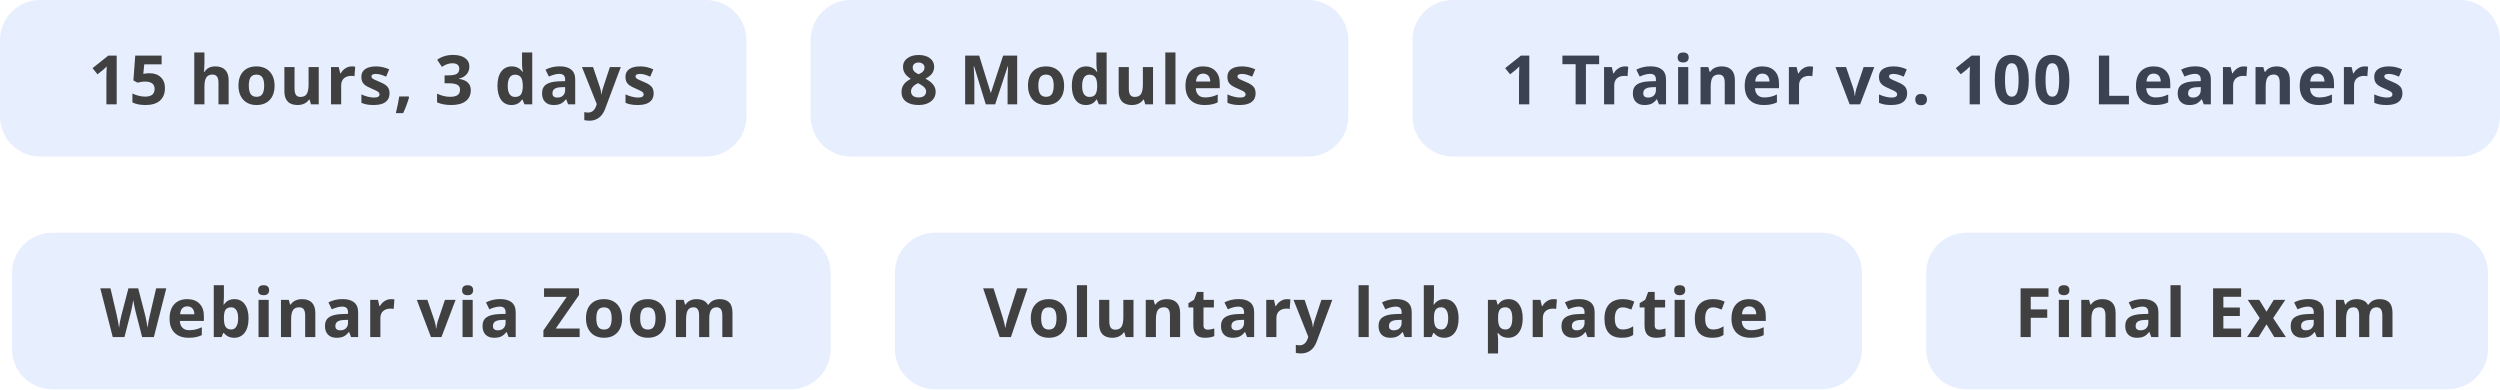
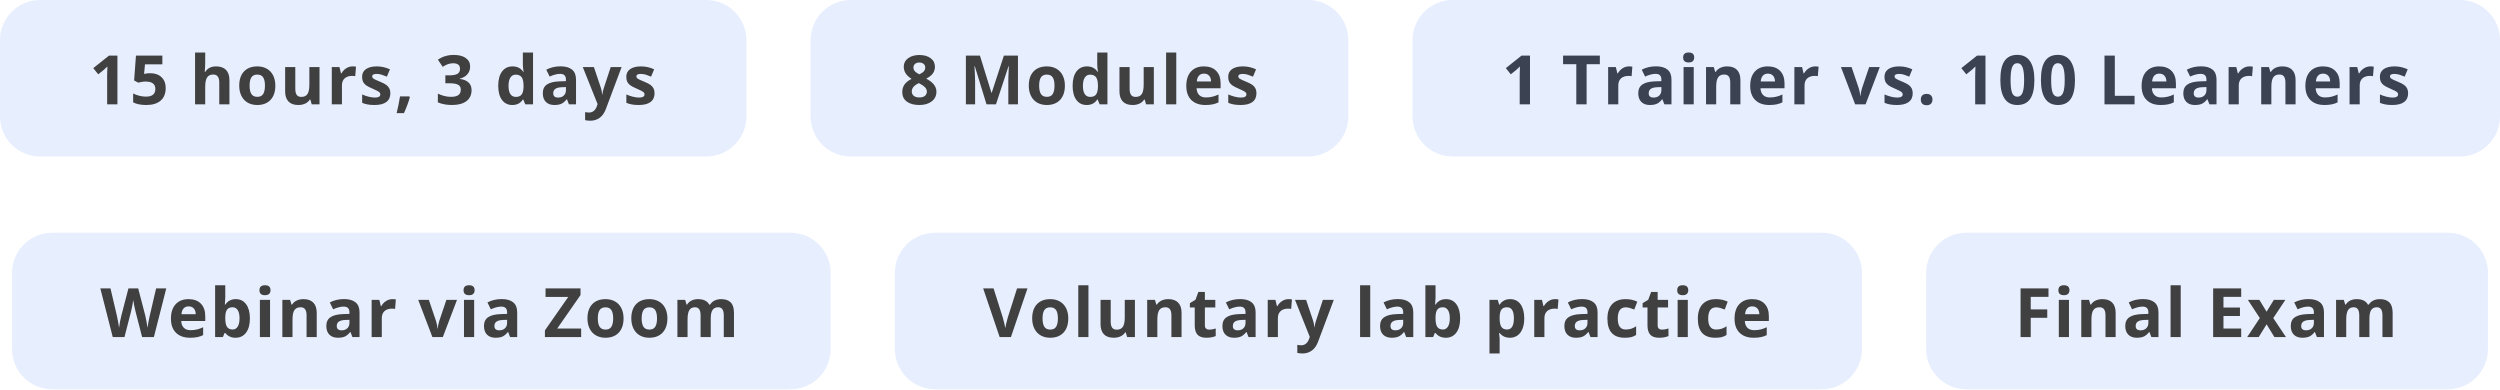
- <svg xmlns="http://www.w3.org/2000/svg" width="623px" height="97px" viewBox="0 0 623 97" version="1.1">
-   <g id="页面-2----Design-Simple" stroke="none" stroke-width="1" fill="none" fill-rule="evenodd">
-     <g id="2" transform="translate(-410, -3663)">
-       <g id="编组-18" transform="translate(410, 3663)">
-         <g id="编组-16">
-           <g id="编组-9">
-             <rect id="矩形" fill-opacity="0.1" fill="#1051F4" x="0" y="0" width="186" height="39" rx="10" />
-             <text id="15-hours,-3-days" font-family="OpenSans-Bold, Open Sans" font-size="17" font-weight="bold" letter-spacing="0.4" fill="#404040">
-               <tspan x="22.061" y="26">15 hours, 3 days</tspan>
-             </text>
-           </g>
-           <g id="编组-10" transform="translate(202, 0)">
-             <rect id="矩形" fill-opacity="0.1" fill="#1051F4" x="0" y="0" width="134" height="39" rx="10" />
-             <text id="8-Modules" font-family="OpenSans-Bold, Open Sans" font-size="17" font-weight="bold" letter-spacing="0.4" fill="#404040">
-               <tspan x="22.057" y="26">8 Modules</tspan>
-             </text>
-           </g>
-           <g id="编组-11" transform="translate(352, 0)">
-             <text id="1-Trainer-vs.-100-Le" font-family="OpenSans-Bold, Open Sans" font-size="17" font-weight="bold" letter-spacing="0.4" fill="#404040">
-               <tspan x="22.087" y="26">1 Trainer vs. 100 Learners</tspan>
-             </text>
-             <rect id="矩形" fill-opacity="0.1" fill="#1051F4" x="0" y="0" width="271" height="39" rx="10" />
-           </g>
-         </g>
-         <g id="编组-17" transform="translate(3, 58)">
-           <g id="编组-12">
-             <rect id="矩形" fill-opacity="0.1" fill="#1051F4" x="0" y="0" width="204" height="39" rx="10" />
-             <text id="Webinar-via-Zoom" font-family="OpenSans-Bold, Open Sans" font-size="17" font-weight="bold" letter-spacing="0.4" fill="#404040">
-               <tspan x="22" y="26">Webinar via Zoom</tspan>
-             </text>
-           </g>
-           <g id="编组-14" transform="translate(220, 0)">
-             <rect id="矩形" fill-opacity="0.1" fill="#1051F4" x="0" y="0" width="241" height="39" rx="10" />
-             <text id="Voluntary-lab-practi" font-family="OpenSans-Bold, Open Sans" font-size="17" font-weight="bold" letter-spacing="0.4" fill="#404040">
-               <tspan x="22" y="26">Voluntary lab practice</tspan>
-             </text>
-           </g>
-           <g id="编组-13" transform="translate(477, 0)">
-             <rect id="矩形" fill-opacity="0.1" fill="#1051F4" x="0" y="0" width="140" height="39" rx="10" />
-             <text id="Final-Exam" font-family="OpenSans-Bold, Open Sans" font-size="17" font-weight="bold" letter-spacing="0.4" fill="#404040">
-               <tspan x="22" y="26">Final Exam</tspan>
-             </text>
-           </g>
-         </g>
+ <svg xmlns="http://www.w3.org/2000/svg" width="623" height="97" viewBox="0 0 623 97" fill="none">
+   <g id="ç¼ç» 18">
+     <g id="ç¼ç» 16">
+       <g id="ç¼ç» 9">
+         <rect id="ç©å½¢" width="186" height="39" rx="10" fill="#1051F4" fill-opacity="0.1" />
+         <path id="15 hours, 3 days" d="M29.263 26H26.698V18.977L26.723 17.824L26.765 16.562C26.338 16.988 26.043 17.268 25.877 17.4L24.482 18.521L23.245 16.977L27.155 13.864H29.263V26ZM37.449 18.247C38.623 18.247 39.555 18.576 40.247 19.235C40.944 19.893 41.293 20.795 41.293 21.941C41.293 23.297 40.875 24.34 40.039 25.07C39.203 25.801 38.008 26.166 36.453 26.166C35.103 26.166 34.013 25.947 33.183 25.51V23.294C33.62 23.526 34.129 23.717 34.71 23.867C35.291 24.011 35.842 24.082 36.362 24.082C37.928 24.082 38.711 23.441 38.711 22.157C38.711 20.934 37.9 20.322 36.279 20.322C35.986 20.322 35.662 20.353 35.308 20.414C34.953 20.469 34.666 20.53 34.444 20.596L33.423 20.048L33.88 13.864H40.462V16.039H36.13L35.905 18.421L36.196 18.363C36.533 18.286 36.951 18.247 37.449 18.247ZM57.175 26H54.643V20.58C54.643 19.24 54.145 18.571 53.149 18.571C52.441 18.571 51.929 18.811 51.614 19.293C51.298 19.774 51.14 20.555 51.14 21.634V26H48.609V13.084H51.14V15.715C51.14 15.92 51.121 16.401 51.082 17.16L51.024 17.907H51.157C51.721 16.999 52.618 16.545 53.846 16.545C54.937 16.545 55.764 16.839 56.328 17.425C56.893 18.012 57.175 18.853 57.175 19.949V26ZM62.199 21.343C62.199 22.262 62.348 22.956 62.647 23.427C62.951 23.897 63.444 24.132 64.124 24.132C64.799 24.132 65.284 23.9 65.577 23.435C65.876 22.965 66.025 22.267 66.025 21.343C66.025 20.425 65.876 19.736 65.577 19.276C65.278 18.817 64.788 18.587 64.108 18.587C63.433 18.587 62.946 18.817 62.647 19.276C62.348 19.73 62.199 20.419 62.199 21.343ZM68.615 21.343C68.615 22.854 68.217 24.035 67.42 24.888C66.623 25.74 65.513 26.166 64.091 26.166C63.2 26.166 62.414 25.972 61.734 25.585C61.053 25.192 60.53 24.63 60.165 23.9C59.8 23.169 59.617 22.317 59.617 21.343C59.617 19.827 60.013 18.648 60.804 17.807C61.595 16.966 62.708 16.545 64.141 16.545C65.032 16.545 65.818 16.739 66.498 17.127C67.179 17.514 67.702 18.07 68.067 18.795C68.433 19.52 68.615 20.369 68.615 21.343ZM77.681 26L77.341 24.813H77.208C76.937 25.245 76.552 25.579 76.054 25.817C75.556 26.05 74.989 26.166 74.353 26.166C73.262 26.166 72.441 25.875 71.887 25.294C71.334 24.708 71.057 23.867 71.057 22.771V16.72H73.589V22.14C73.589 22.81 73.708 23.313 73.946 23.651C74.184 23.983 74.563 24.149 75.083 24.149C75.791 24.149 76.303 23.914 76.619 23.443C76.934 22.967 77.092 22.182 77.092 21.086V16.72H79.624V26H77.681ZM87.859 16.545C88.203 16.545 88.488 16.57 88.715 16.62L88.523 18.994C88.319 18.939 88.07 18.911 87.776 18.911C86.969 18.911 86.338 19.119 85.884 19.534C85.436 19.949 85.212 20.53 85.212 21.277V26H82.68V16.72H84.597L84.971 18.28H85.095C85.383 17.76 85.77 17.342 86.257 17.027C86.75 16.706 87.284 16.545 87.859 16.545ZM97.274 23.244C97.274 24.196 96.942 24.921 96.278 25.419C95.62 25.917 94.632 26.166 93.315 26.166C92.639 26.166 92.064 26.119 91.588 26.025C91.112 25.936 90.667 25.803 90.252 25.627V23.535C90.722 23.756 91.251 23.941 91.837 24.091C92.429 24.24 92.949 24.315 93.398 24.315C94.316 24.315 94.776 24.049 94.776 23.518C94.776 23.319 94.715 23.158 94.593 23.037C94.471 22.909 94.261 22.768 93.962 22.613C93.663 22.453 93.265 22.267 92.767 22.057C92.053 21.758 91.527 21.482 91.19 21.227C90.858 20.973 90.614 20.682 90.459 20.355C90.31 20.023 90.235 19.617 90.235 19.135C90.235 18.311 90.553 17.674 91.19 17.226C91.832 16.772 92.739 16.545 93.912 16.545C95.03 16.545 96.118 16.789 97.174 17.276L96.411 19.102C95.946 18.903 95.512 18.74 95.108 18.612C94.704 18.485 94.291 18.421 93.871 18.421C93.124 18.421 92.75 18.623 92.75 19.027C92.75 19.254 92.869 19.451 93.107 19.617C93.351 19.783 93.879 20.029 94.693 20.355C95.418 20.649 95.949 20.923 96.286 21.177C96.624 21.432 96.873 21.725 97.033 22.057C97.194 22.389 97.274 22.785 97.274 23.244ZM102.132 24.215C101.844 25.333 101.357 26.659 100.671 28.191H98.844C99.204 26.719 99.484 25.33 99.683 24.024H102.007L102.132 24.215ZM117.159 16.579C117.159 17.337 116.93 17.981 116.47 18.513C116.011 19.044 115.366 19.409 114.536 19.608V19.658C115.516 19.78 116.257 20.079 116.761 20.555C117.264 21.025 117.516 21.662 117.516 22.464C117.516 23.631 117.093 24.542 116.246 25.195C115.399 25.842 114.19 26.166 112.619 26.166C111.302 26.166 110.134 25.947 109.116 25.51V23.327C109.586 23.565 110.104 23.759 110.668 23.908C111.232 24.058 111.791 24.132 112.345 24.132C113.191 24.132 113.817 23.988 114.221 23.701C114.625 23.413 114.827 22.951 114.827 22.314C114.827 21.744 114.594 21.34 114.129 21.102C113.665 20.865 112.923 20.746 111.905 20.746H110.983V18.778H111.921C112.862 18.778 113.548 18.657 113.98 18.413C114.417 18.164 114.636 17.741 114.636 17.143C114.636 16.224 114.06 15.765 112.909 15.765C112.511 15.765 112.104 15.832 111.689 15.964C111.279 16.097 110.823 16.327 110.319 16.653L109.132 14.885C110.239 14.088 111.559 13.69 113.092 13.69C114.348 13.69 115.339 13.944 116.063 14.454C116.794 14.963 117.159 15.671 117.159 16.579ZM127.663 26.166C126.573 26.166 125.715 25.743 125.09 24.896C124.47 24.049 124.16 22.876 124.16 21.377C124.16 19.855 124.475 18.67 125.106 17.824C125.743 16.971 126.617 16.545 127.729 16.545C128.897 16.545 129.788 16.999 130.402 17.907H130.485C130.358 17.215 130.294 16.598 130.294 16.056V13.084H132.834V26H130.892L130.402 24.796H130.294C129.719 25.709 128.842 26.166 127.663 26.166ZM128.551 24.149C129.198 24.149 129.672 23.961 129.97 23.584C130.275 23.208 130.441 22.569 130.468 21.667V21.393C130.468 20.397 130.314 19.683 130.004 19.252C129.699 18.82 129.201 18.604 128.509 18.604C127.945 18.604 127.505 18.845 127.19 19.326C126.88 19.802 126.725 20.497 126.725 21.41C126.725 22.323 126.883 23.009 127.198 23.468C127.513 23.922 127.964 24.149 128.551 24.149ZM141.776 26L141.286 24.738H141.22C140.793 25.275 140.353 25.649 139.9 25.859C139.451 26.064 138.865 26.166 138.14 26.166C137.249 26.166 136.546 25.912 136.032 25.402C135.522 24.893 135.268 24.168 135.268 23.227C135.268 22.242 135.611 21.518 136.297 21.053C136.989 20.582 138.029 20.322 139.418 20.273L141.029 20.223V19.816C141.029 18.875 140.547 18.405 139.584 18.405C138.843 18.405 137.971 18.629 136.97 19.077L136.131 17.367C137.199 16.808 138.383 16.529 139.684 16.529C140.929 16.529 141.884 16.8 142.548 17.342C143.212 17.885 143.544 18.709 143.544 19.816V26H141.776ZM141.029 21.7L140.049 21.733C139.313 21.756 138.765 21.888 138.406 22.132C138.046 22.375 137.866 22.746 137.866 23.244C137.866 23.958 138.276 24.315 139.095 24.315C139.681 24.315 140.149 24.146 140.497 23.809C140.852 23.471 141.029 23.023 141.029 22.464V21.7ZM145.23 16.72H148.003L149.754 21.941C149.904 22.395 150.006 22.931 150.061 23.551H150.111C150.172 22.981 150.291 22.445 150.468 21.941L152.186 16.72H154.901L150.975 27.187C150.615 28.155 150.1 28.88 149.431 29.362C148.767 29.843 147.989 30.084 147.098 30.084C146.661 30.084 146.232 30.037 145.811 29.943V27.934C146.116 28.006 146.448 28.042 146.808 28.042C147.256 28.042 147.646 27.904 147.978 27.627C148.315 27.356 148.578 26.944 148.767 26.39L148.916 25.934L145.23 16.72ZM163.112 23.244C163.112 24.196 162.78 24.921 162.116 25.419C161.457 25.917 160.469 26.166 159.152 26.166C158.477 26.166 157.902 26.119 157.426 26.025C156.95 25.936 156.504 25.803 156.089 25.627V23.535C156.56 23.756 157.088 23.941 157.675 24.091C158.267 24.24 158.787 24.315 159.235 24.315C160.154 24.315 160.613 24.049 160.613 23.518C160.613 23.319 160.552 23.158 160.431 23.037C160.309 22.909 160.099 22.768 159.8 22.613C159.501 22.453 159.103 22.267 158.604 22.057C157.891 21.758 157.365 21.482 157.027 21.227C156.695 20.973 156.452 20.682 156.297 20.355C156.147 20.023 156.073 19.617 156.073 19.135C156.073 18.311 156.391 17.674 157.027 17.226C157.669 16.772 158.577 16.545 159.75 16.545C160.868 16.545 161.955 16.789 163.012 17.276L162.249 19.102C161.784 18.903 161.349 18.74 160.945 18.612C160.541 18.485 160.129 18.421 159.708 18.421C158.961 18.421 158.588 18.623 158.588 19.027C158.588 19.254 158.707 19.451 158.945 19.617C159.188 19.783 159.717 20.029 160.53 20.355C161.255 20.649 161.786 20.923 162.124 21.177C162.462 21.432 162.711 21.725 162.871 22.057C163.032 22.389 163.112 22.785 163.112 23.244Z" fill="#404040" />
+       </g>
+       <g id="ç¼ç» 10">
+         <rect id="ç©å½¢_2" x="202" width="134" height="39" rx="10" fill="#1051F4" fill-opacity="0.1" />
+         <path id="8 Modules" d="M229.108 13.707C230.271 13.707 231.206 13.972 231.914 14.503C232.628 15.029 232.985 15.74 232.985 16.637C232.985 17.256 232.813 17.81 232.47 18.297C232.127 18.778 231.574 19.21 230.81 19.592C231.718 20.079 232.368 20.588 232.761 21.119C233.159 21.645 233.358 22.223 233.358 22.854C233.358 23.85 232.968 24.652 232.188 25.261C231.408 25.864 230.381 26.166 229.108 26.166C227.78 26.166 226.737 25.884 225.979 25.319C225.221 24.755 224.842 23.955 224.842 22.92C224.842 22.229 225.025 21.614 225.39 21.078C225.761 20.541 226.353 20.068 227.166 19.658C226.474 19.221 225.976 18.753 225.672 18.255C225.368 17.757 225.215 17.212 225.215 16.62C225.215 15.751 225.575 15.049 226.295 14.512C227.014 13.975 227.952 13.707 229.108 13.707ZM227.216 22.771C227.216 23.247 227.382 23.618 227.714 23.883C228.046 24.149 228.5 24.282 229.075 24.282C229.712 24.282 230.188 24.146 230.503 23.875C230.818 23.598 230.976 23.236 230.976 22.788C230.976 22.417 230.818 22.071 230.503 21.75C230.193 21.424 229.687 21.078 228.984 20.712C227.805 21.255 227.216 21.941 227.216 22.771ZM229.092 15.582C228.655 15.582 228.301 15.696 228.029 15.923C227.764 16.144 227.631 16.443 227.631 16.819C227.631 17.151 227.736 17.45 227.946 17.716C228.162 17.976 228.55 18.244 229.108 18.521C229.651 18.266 230.03 18.006 230.246 17.741C230.462 17.475 230.569 17.168 230.569 16.819C230.569 16.438 230.431 16.136 230.154 15.915C229.878 15.693 229.524 15.582 229.092 15.582ZM245.838 26L242.916 16.479H242.841C242.946 18.416 242.999 19.708 242.999 20.355V26H240.7V13.864H244.202L247.075 23.145H247.124L250.171 13.864H253.674V26H251.275V20.256C251.275 19.985 251.277 19.672 251.283 19.318C251.294 18.964 251.333 18.023 251.399 16.496H251.325L248.195 26H245.838ZM258.954 21.343C258.954 22.262 259.104 22.956 259.403 23.427C259.707 23.897 260.2 24.132 260.88 24.132C261.555 24.132 262.04 23.9 262.333 23.435C262.632 22.965 262.781 22.267 262.781 21.343C262.781 20.425 262.632 19.736 262.333 19.276C262.034 18.817 261.544 18.587 260.864 18.587C260.189 18.587 259.702 18.817 259.403 19.276C259.104 19.73 258.954 20.419 258.954 21.343ZM265.371 21.343C265.371 22.854 264.973 24.035 264.176 24.888C263.379 25.74 262.269 26.166 260.847 26.166C259.956 26.166 259.17 25.972 258.49 25.585C257.809 25.192 257.286 24.63 256.921 23.9C256.556 23.169 256.373 22.317 256.373 21.343C256.373 19.827 256.769 18.648 257.56 17.807C258.351 16.966 259.464 16.545 260.897 16.545C261.788 16.545 262.574 16.739 263.254 17.127C263.935 17.514 264.458 18.07 264.823 18.795C265.188 19.52 265.371 20.369 265.371 21.343ZM270.801 26.166C269.711 26.166 268.853 25.743 268.228 24.896C267.608 24.049 267.298 22.876 267.298 21.377C267.298 19.855 267.614 18.67 268.245 17.824C268.881 16.971 269.755 16.545 270.868 16.545C272.035 16.545 272.926 16.999 273.541 17.907H273.624C273.496 17.215 273.433 16.598 273.433 16.056V13.084H275.973V26H274.03L273.541 24.796H273.433C272.857 25.709 271.98 26.166 270.801 26.166ZM271.689 24.149C272.337 24.149 272.81 23.961 273.109 23.584C273.413 23.208 273.579 22.569 273.607 21.667V21.393C273.607 20.397 273.452 19.683 273.142 19.252C272.838 18.82 272.34 18.604 271.648 18.604C271.083 18.604 270.644 18.845 270.328 19.326C270.018 19.802 269.863 20.497 269.863 21.41C269.863 22.323 270.021 23.009 270.336 23.468C270.652 23.922 271.103 24.149 271.689 24.149ZM285.595 26L285.254 24.813H285.122C284.851 25.245 284.466 25.579 283.968 25.817C283.47 26.05 282.903 26.166 282.266 26.166C281.176 26.166 280.354 25.875 279.801 25.294C279.247 24.708 278.971 23.867 278.971 22.771V16.72H281.503V22.14C281.503 22.81 281.622 23.313 281.859 23.651C282.097 23.983 282.476 24.149 282.997 24.149C283.705 24.149 284.217 23.914 284.532 23.443C284.848 22.967 285.005 22.182 285.005 21.086V16.72H287.537V26H285.595ZM293.125 26H290.593V13.084H293.125V26ZM300.033 18.347C299.496 18.347 299.076 18.518 298.771 18.861C298.467 19.199 298.293 19.68 298.248 20.306H301.801C301.79 19.68 301.627 19.199 301.311 18.861C300.996 18.518 300.57 18.347 300.033 18.347ZM300.39 26.166C298.896 26.166 297.728 25.754 296.887 24.929C296.046 24.105 295.625 22.937 295.625 21.426C295.625 19.871 296.013 18.67 296.787 17.824C297.568 16.971 298.644 16.545 300.016 16.545C301.328 16.545 302.349 16.919 303.079 17.666C303.81 18.413 304.175 19.445 304.175 20.762V21.991H298.19C298.218 22.71 298.431 23.272 298.829 23.676C299.228 24.08 299.787 24.282 300.506 24.282C301.065 24.282 301.594 24.224 302.092 24.107C302.59 23.991 303.11 23.806 303.652 23.551V25.51C303.209 25.732 302.736 25.895 302.233 26C301.729 26.111 301.115 26.166 300.39 26.166ZM313.108 23.244C313.108 24.196 312.776 24.921 312.112 25.419C311.454 25.917 310.466 26.166 309.149 26.166C308.474 26.166 307.898 26.119 307.422 26.025C306.946 25.936 306.501 25.803 306.086 25.627V23.535C306.556 23.756 307.085 23.941 307.671 24.091C308.263 24.24 308.784 24.315 309.232 24.315C310.15 24.315 310.61 24.049 310.61 23.518C310.61 23.319 310.549 23.158 310.427 23.037C310.305 22.909 310.095 22.768 309.796 22.613C309.497 22.453 309.099 22.267 308.601 22.057C307.887 21.758 307.361 21.482 307.024 21.227C306.692 20.973 306.448 20.682 306.293 20.355C306.144 20.023 306.069 19.617 306.069 19.135C306.069 18.311 306.387 17.674 307.024 17.226C307.666 16.772 308.573 16.545 309.746 16.545C310.864 16.545 311.952 16.789 313.009 17.276L312.245 19.102C311.78 18.903 311.346 18.74 310.942 18.612C310.538 18.485 310.126 18.421 309.705 18.421C308.958 18.421 308.584 18.623 308.584 19.027C308.584 19.254 308.703 19.451 308.941 19.617C309.185 19.783 309.713 20.029 310.527 20.355C311.252 20.649 311.783 20.923 312.121 21.177C312.458 21.432 312.707 21.725 312.868 22.057C313.028 22.389 313.108 22.785 313.108 23.244Z" fill="#404040" />
+       </g>
+       <g id="ç¼ç» 11">
+         <path id="1 Trainer vs. 100 Le" d="M381.272 26H378.707V18.977L378.732 17.824L378.773 16.562C378.347 16.988 378.051 17.268 377.885 17.4L376.491 18.521L375.254 16.977L379.164 13.864H381.272V26ZM395.386 26H392.813V16.006H389.518V13.864H398.682V16.006H395.386V26ZM405.93 16.545C406.273 16.545 406.558 16.57 406.785 16.62L406.594 18.994C406.389 18.939 406.14 18.911 405.847 18.911C405.039 18.911 404.408 19.119 403.954 19.534C403.506 19.949 403.282 20.53 403.282 21.277V26H400.75V16.72H402.668L403.041 18.28H403.166C403.454 17.76 403.841 17.342 404.328 17.027C404.82 16.706 405.354 16.545 405.93 16.545ZM414.764 26L414.274 24.738H414.207C413.781 25.275 413.341 25.649 412.888 25.859C412.439 26.064 411.853 26.166 411.128 26.166C410.237 26.166 409.534 25.912 409.019 25.402C408.51 24.893 408.256 24.168 408.256 23.227C408.256 22.242 408.599 21.518 409.285 21.053C409.977 20.582 411.017 20.322 412.406 20.273L414.017 20.223V19.816C414.017 18.875 413.535 18.405 412.572 18.405C411.831 18.405 410.959 18.629 409.957 19.077L409.119 17.367C410.187 16.808 411.371 16.529 412.672 16.529C413.917 16.529 414.871 16.8 415.536 17.342C416.2 17.885 416.532 18.709 416.532 19.816V26H414.764ZM414.017 21.7L413.037 21.733C412.301 21.756 411.753 21.888 411.393 22.132C411.034 22.375 410.854 22.746 410.854 23.244C410.854 23.958 411.263 24.315 412.082 24.315C412.669 24.315 413.137 24.146 413.485 23.809C413.839 23.471 414.017 23.023 414.017 22.464V21.7ZM419.438 14.321C419.438 13.496 419.898 13.084 420.816 13.084C421.735 13.084 422.194 13.496 422.194 14.321C422.194 14.714 422.078 15.021 421.846 15.242C421.619 15.458 421.276 15.566 420.816 15.566C419.898 15.566 419.438 15.151 419.438 14.321ZM422.078 26H419.546V16.72H422.078V26ZM433.709 26H431.177V20.58C431.177 19.91 431.058 19.409 430.82 19.077C430.582 18.74 430.203 18.571 429.683 18.571C428.975 18.571 428.463 18.809 428.148 19.285C427.832 19.755 427.674 20.538 427.674 21.634V26H425.143V16.72H427.077L427.417 17.907H427.558C427.84 17.459 428.228 17.121 428.72 16.894C429.218 16.662 429.783 16.545 430.414 16.545C431.493 16.545 432.312 16.839 432.871 17.425C433.43 18.006 433.709 18.848 433.709 19.949V26ZM440.559 18.347C440.022 18.347 439.601 18.518 439.297 18.861C438.993 19.199 438.818 19.68 438.774 20.306H442.327C442.316 19.68 442.153 19.199 441.837 18.861C441.522 18.518 441.096 18.347 440.559 18.347ZM440.916 26.166C439.422 26.166 438.254 25.754 437.413 24.929C436.572 24.105 436.151 22.937 436.151 21.426C436.151 19.871 436.538 18.67 437.313 17.824C438.093 16.971 439.17 16.545 440.542 16.545C441.854 16.545 442.875 16.919 443.605 17.666C444.336 18.413 444.701 19.445 444.701 20.762V21.991H438.716C438.744 22.71 438.957 23.272 439.355 23.676C439.754 24.08 440.313 24.282 441.032 24.282C441.591 24.282 442.119 24.224 442.617 24.107C443.115 23.991 443.636 23.806 444.178 23.551V25.51C443.735 25.732 443.262 25.895 442.758 26C442.255 26.111 441.641 26.166 440.916 26.166ZM452.339 16.545C452.682 16.545 452.967 16.57 453.194 16.62L453.003 18.994C452.798 18.939 452.549 18.911 452.256 18.911C451.448 18.911 450.817 19.119 450.364 19.534C449.915 19.949 449.691 20.53 449.691 21.277V26H447.159V16.72H449.077L449.45 18.28H449.575C449.863 17.76 450.25 17.342 450.737 17.027C451.23 16.706 451.764 16.545 452.339 16.545ZM462.303 26L458.767 16.72H461.415L463.208 22.007C463.407 22.677 463.532 23.311 463.582 23.908H463.631C463.659 23.377 463.784 22.743 464.005 22.007L465.79 16.72H468.438L464.901 26H462.303ZM476.649 23.244C476.649 24.196 476.317 24.921 475.652 25.419C474.994 25.917 474.006 26.166 472.689 26.166C472.014 26.166 471.438 26.119 470.963 26.025C470.487 25.936 470.041 25.803 469.626 25.627V23.535C470.096 23.756 470.625 23.941 471.212 24.091C471.804 24.24 472.324 24.315 472.772 24.315C473.691 24.315 474.15 24.049 474.15 23.518C474.15 23.319 474.089 23.158 473.967 23.037C473.846 22.909 473.635 22.768 473.337 22.613C473.038 22.453 472.639 22.267 472.141 22.057C471.427 21.758 470.902 21.482 470.564 21.227C470.232 20.973 469.989 20.682 469.834 20.355C469.684 20.023 469.609 19.617 469.609 19.135C469.609 18.311 469.928 17.674 470.564 17.226C471.206 16.772 472.114 16.545 473.287 16.545C474.405 16.545 475.492 16.789 476.549 17.276L475.785 19.102C475.32 18.903 474.886 18.74 474.482 18.612C474.078 18.485 473.666 18.421 473.245 18.421C472.498 18.421 472.125 18.623 472.125 19.027C472.125 19.254 472.244 19.451 472.482 19.617C472.725 19.783 473.254 20.029 474.067 20.355C474.792 20.649 475.323 20.923 475.661 21.177C475.998 21.432 476.247 21.725 476.408 22.057C476.568 22.389 476.649 22.785 476.649 23.244ZM478.667 24.813C478.667 24.348 478.792 23.997 479.041 23.759C479.29 23.521 479.652 23.402 480.128 23.402C480.587 23.402 480.942 23.524 481.191 23.767C481.445 24.011 481.572 24.359 481.572 24.813C481.572 25.25 481.445 25.596 481.191 25.851C480.936 26.1 480.582 26.224 480.128 26.224C479.663 26.224 479.304 26.102 479.049 25.859C478.794 25.61 478.667 25.261 478.667 24.813ZM494.782 26H492.217V18.977L492.242 17.824L492.284 16.562C491.857 16.988 491.561 17.268 491.395 17.4L490.001 18.521L488.764 16.977L492.674 13.864H494.782V26ZM506.969 19.932C506.969 22.052 506.621 23.62 505.923 24.639C505.232 25.657 504.164 26.166 502.719 26.166C501.319 26.166 500.262 25.64 499.548 24.589C498.84 23.537 498.486 21.985 498.486 19.932C498.486 17.791 498.832 16.213 499.523 15.201C500.215 14.182 501.28 13.673 502.719 13.673C504.119 13.673 505.176 14.205 505.89 15.267C506.61 16.33 506.969 17.885 506.969 19.932ZM501.034 19.932C501.034 21.421 501.161 22.489 501.416 23.136C501.676 23.778 502.111 24.099 502.719 24.099C503.317 24.099 503.749 23.773 504.014 23.12C504.28 22.467 504.413 21.404 504.413 19.932C504.413 18.444 504.277 17.375 504.006 16.728C503.74 16.075 503.311 15.748 502.719 15.748C502.116 15.748 501.684 16.075 501.424 16.728C501.164 17.375 501.034 18.444 501.034 19.932ZM517.081 19.932C517.081 22.052 516.733 23.62 516.035 24.639C515.344 25.657 514.275 26.166 512.831 26.166C511.431 26.166 510.374 25.64 509.66 24.589C508.952 23.537 508.598 21.985 508.598 19.932C508.598 17.791 508.944 16.213 509.635 15.201C510.327 14.182 511.392 13.673 512.831 13.673C514.231 13.673 515.288 14.205 516.002 15.267C516.721 16.33 517.081 17.885 517.081 19.932ZM511.146 19.932C511.146 21.421 511.273 22.489 511.528 23.136C511.788 23.778 512.222 24.099 512.831 24.099C513.429 24.099 513.86 23.773 514.126 23.12C514.392 22.467 514.525 21.404 514.525 19.932C514.525 18.444 514.389 17.375 514.118 16.728C513.852 16.075 513.423 15.748 512.831 15.748C512.228 15.748 511.796 16.075 511.536 16.728C511.276 17.375 511.146 18.444 511.146 19.932ZM524.439 26V13.864H527.012V23.875H531.934V26H524.439ZM538.095 18.347C537.558 18.347 537.138 18.518 536.833 18.861C536.529 19.199 536.355 19.68 536.31 20.306H539.863C539.852 19.68 539.689 19.199 539.373 18.861C539.058 18.518 538.632 18.347 538.095 18.347ZM538.452 26.166C536.958 26.166 535.79 25.754 534.949 24.929C534.108 24.105 533.687 22.937 533.687 21.426C533.687 19.871 534.075 18.67 534.85 17.824C535.63 16.971 536.706 16.545 538.079 16.545C539.39 16.545 540.411 16.919 541.142 17.666C541.872 18.413 542.237 19.445 542.237 20.762V21.991H536.252C536.28 22.71 536.493 23.272 536.892 23.676C537.29 24.08 537.849 24.282 538.568 24.282C539.127 24.282 539.656 24.224 540.154 24.107C540.652 23.991 541.172 23.806 541.714 23.551V25.51C541.272 25.732 540.798 25.895 540.295 26C539.791 26.111 539.177 26.166 538.452 26.166ZM550.589 26L550.1 24.738H550.033C549.607 25.275 549.167 25.649 548.713 25.859C548.265 26.064 547.679 26.166 546.954 26.166C546.063 26.166 545.36 25.912 544.845 25.402C544.336 24.893 544.082 24.168 544.082 23.227C544.082 22.242 544.425 21.518 545.111 21.053C545.803 20.582 546.843 20.322 548.232 20.273L549.842 20.223V19.816C549.842 18.875 549.361 18.405 548.398 18.405C547.656 18.405 546.785 18.629 545.783 19.077L544.945 17.367C546.013 16.808 547.197 16.529 548.498 16.529C549.743 16.529 550.697 16.8 551.361 17.342C552.025 17.885 552.357 18.709 552.357 19.816V26H550.589ZM549.842 21.7L548.863 21.733C548.127 21.756 547.579 21.888 547.219 22.132C546.86 22.375 546.68 22.746 546.68 23.244C546.68 23.958 547.089 24.315 547.908 24.315C548.495 24.315 548.962 24.146 549.311 23.809C549.665 23.471 549.842 23.023 549.842 22.464V21.7ZM560.552 16.545C560.895 16.545 561.18 16.57 561.407 16.62L561.216 18.994C561.011 18.939 560.762 18.911 560.469 18.911C559.661 18.911 559.03 19.119 558.576 19.534C558.128 19.949 557.904 20.53 557.904 21.277V26H555.372V16.72H557.29L557.663 18.28H557.788C558.075 17.76 558.463 17.342 558.95 17.027C559.442 16.706 559.976 16.545 560.552 16.545ZM572.058 26H569.527V20.58C569.527 19.91 569.408 19.409 569.17 19.077C568.932 18.74 568.553 18.571 568.032 18.571C567.324 18.571 566.812 18.809 566.497 19.285C566.181 19.755 566.024 20.538 566.024 21.634V26H563.492V16.72H565.426L565.766 17.907H565.907C566.19 17.459 566.577 17.121 567.07 16.894C567.568 16.662 568.132 16.545 568.763 16.545C569.842 16.545 570.661 16.839 571.22 17.425C571.779 18.006 572.058 18.848 572.058 19.949V26ZM578.908 18.347C578.371 18.347 577.951 18.518 577.646 18.861C577.342 19.199 577.168 19.68 577.123 20.306H580.676C580.665 19.68 580.502 19.199 580.186 18.861C579.871 18.518 579.445 18.347 578.908 18.347ZM579.265 26.166C577.771 26.166 576.603 25.754 575.762 24.929C574.921 24.105 574.5 22.937 574.5 21.426C574.5 19.871 574.888 18.67 575.662 17.824C576.443 16.971 577.519 16.545 578.891 16.545C580.203 16.545 581.224 16.919 581.954 17.666C582.685 18.413 583.05 19.445 583.05 20.762V21.991H577.065C577.093 22.71 577.306 23.272 577.704 23.676C578.103 24.08 578.662 24.282 579.381 24.282C579.94 24.282 580.469 24.224 580.967 24.107C581.465 23.991 581.985 23.806 582.527 23.551V25.51C582.084 25.732 581.611 25.895 581.108 26C580.604 26.111 579.99 26.166 579.265 26.166ZM590.688 16.545C591.031 16.545 591.316 16.57 591.543 16.62L591.352 18.994C591.148 18.939 590.899 18.911 590.605 18.911C589.797 18.911 589.167 19.119 588.713 19.534C588.265 19.949 588.04 20.53 588.04 21.277V26H585.509V16.72H587.426L587.8 18.28H587.924C588.212 17.76 588.599 17.342 589.086 17.027C589.579 16.706 590.113 16.545 590.688 16.545ZM600.103 23.244C600.103 24.196 599.771 24.921 599.107 25.419C598.448 25.917 597.461 26.166 596.144 26.166C595.468 26.166 594.893 26.119 594.417 26.025C593.941 25.936 593.496 25.803 593.081 25.627V23.535C593.551 23.756 594.079 23.941 594.666 24.091C595.258 24.24 595.778 24.315 596.227 24.315C597.145 24.315 597.604 24.049 597.604 23.518C597.604 23.319 597.544 23.158 597.422 23.037C597.3 22.909 597.09 22.768 596.791 22.613C596.492 22.453 596.094 22.267 595.596 22.057C594.882 21.758 594.356 21.482 594.019 21.227C593.687 20.973 593.443 20.682 593.288 20.355C593.139 20.023 593.064 19.617 593.064 19.135C593.064 18.311 593.382 17.674 594.019 17.226C594.66 16.772 595.568 16.545 596.741 16.545C597.859 16.545 598.946 16.789 600.003 17.276L599.24 19.102C598.775 18.903 598.34 18.74 597.937 18.612C597.533 18.485 597.12 18.421 596.7 18.421C595.953 18.421 595.579 18.623 595.579 19.027C595.579 19.254 595.698 19.451 595.936 19.617C596.18 19.783 596.708 20.029 597.521 20.355C598.246 20.649 598.778 20.923 599.115 21.177C599.453 21.432 599.702 21.725 599.862 22.057C600.023 22.389 600.103 22.785 600.103 23.244Z" fill="#404040" />
+         <rect id="ç©å½¢_3" x="352" width="271" height="39" rx="10" fill="#1051F4" fill-opacity="0.1" />
+       </g>
+     </g>
+     <g id="ç¼ç» 17">
+       <g id="ç¼ç» 12">
+         <rect id="ç©å½¢_4" x="3" y="58" width="204" height="39" rx="10" fill="#1051F4" fill-opacity="0.1" />
+         <path id="Webinar via Zoom" d="M38.348 84H35.417L33.774 77.625C33.713 77.398 33.608 76.93 33.459 76.222C33.315 75.508 33.232 75.03 33.209 74.786C33.176 75.085 33.093 75.566 32.96 76.231C32.828 76.889 32.725 77.359 32.653 77.642L31.018 84H28.096L25 71.864H27.532L29.084 78.488C29.355 79.711 29.552 80.771 29.673 81.668C29.706 81.352 29.781 80.865 29.898 80.207C30.019 79.543 30.133 79.028 30.238 78.663L32.006 71.864H34.438L36.206 78.663C36.283 78.967 36.38 79.432 36.497 80.057C36.613 80.683 36.701 81.219 36.762 81.668C36.818 81.236 36.906 80.699 37.028 80.057C37.15 79.41 37.26 78.887 37.36 78.488L38.904 71.864H41.435L38.348 84ZM47.007 76.347C46.47 76.347 46.05 76.518 45.745 76.861C45.441 77.199 45.267 77.68 45.222 78.306H48.775C48.764 77.68 48.601 77.199 48.285 76.861C47.97 76.518 47.544 76.347 47.007 76.347ZM47.364 84.166C45.87 84.166 44.702 83.754 43.861 82.929C43.02 82.105 42.599 80.937 42.599 79.426C42.599 77.871 42.987 76.67 43.761 75.824C44.542 74.972 45.618 74.545 46.99 74.545C48.302 74.545 49.323 74.919 50.053 75.666C50.784 76.413 51.149 77.445 51.149 78.762V79.991H45.164C45.192 80.71 45.405 81.272 45.803 81.676C46.202 82.08 46.761 82.282 47.48 82.282C48.039 82.282 48.568 82.224 49.066 82.107C49.564 81.991 50.084 81.806 50.626 81.551V83.51C50.183 83.732 49.71 83.895 49.207 84C48.703 84.111 48.089 84.166 47.364 84.166ZM58.771 74.545C59.866 74.545 60.724 74.974 61.344 75.832C61.964 76.684 62.274 77.855 62.274 79.343C62.274 80.876 61.953 82.063 61.311 82.904C60.674 83.745 59.806 84.166 58.704 84.166C57.614 84.166 56.759 83.77 56.139 82.979H55.965L55.542 84H53.608V71.084H56.139V74.089C56.139 74.471 56.106 75.082 56.04 75.923H56.139C56.731 75.005 57.609 74.545 58.771 74.545ZM57.957 76.571C57.332 76.571 56.875 76.764 56.588 77.152C56.3 77.534 56.15 78.167 56.139 79.053V79.327C56.139 80.323 56.286 81.037 56.579 81.468C56.878 81.9 57.349 82.116 57.99 82.116C58.511 82.116 58.923 81.878 59.227 81.402C59.537 80.92 59.692 80.223 59.692 79.31C59.692 78.397 59.537 77.713 59.227 77.26C58.917 76.8 58.494 76.571 57.957 76.571ZM64.657 72.321C64.657 71.496 65.117 71.084 66.035 71.084C66.954 71.084 67.413 71.496 67.413 72.321C67.413 72.714 67.297 73.021 67.065 73.242C66.838 73.458 66.495 73.566 66.035 73.566C65.117 73.566 64.657 73.151 64.657 72.321ZM67.297 84H64.765V74.72H67.297V84ZM78.928 84H76.396V78.58C76.396 77.91 76.277 77.409 76.04 77.077C75.802 76.74 75.422 76.571 74.902 76.571C74.194 76.571 73.682 76.809 73.367 77.285C73.051 77.755 72.894 78.538 72.894 79.634V84H70.362V74.72H72.296L72.636 75.907H72.777C73.059 75.459 73.447 75.121 73.939 74.894C74.437 74.662 75.002 74.545 75.633 74.545C76.712 74.545 77.531 74.839 78.09 75.425C78.649 76.006 78.928 76.847 78.928 77.949V84ZM87.828 84L87.338 82.738H87.272C86.846 83.275 86.406 83.649 85.952 83.859C85.504 84.064 84.917 84.166 84.192 84.166C83.301 84.166 82.599 83.912 82.084 83.402C81.575 82.893 81.32 82.168 81.32 81.228C81.32 80.243 81.663 79.518 82.35 79.053C83.041 78.582 84.082 78.322 85.471 78.272L87.081 78.223V77.816C87.081 76.875 86.6 76.405 85.637 76.405C84.895 76.405 84.024 76.629 83.022 77.077L82.184 75.367C83.252 74.808 84.436 74.529 85.736 74.529C86.981 74.529 87.936 74.8 88.6 75.342C89.264 75.885 89.596 76.709 89.596 77.816V84H87.828ZM87.081 79.7L86.102 79.733C85.366 79.755 84.818 79.888 84.458 80.132C84.098 80.375 83.918 80.746 83.918 81.244C83.918 81.958 84.328 82.315 85.147 82.315C85.734 82.315 86.201 82.146 86.55 81.809C86.904 81.471 87.081 81.023 87.081 80.464V79.7ZM97.791 74.545C98.134 74.545 98.419 74.57 98.646 74.62L98.455 76.994C98.25 76.939 98.001 76.911 97.708 76.911C96.9 76.911 96.269 77.119 95.815 77.534C95.367 77.949 95.143 78.53 95.143 79.277V84H92.611V74.72H94.528L94.902 76.28H95.026C95.314 75.76 95.702 75.342 96.189 75.027C96.681 74.706 97.215 74.545 97.791 74.545ZM107.755 84L104.219 74.72H106.867L108.659 80.007C108.859 80.677 108.983 81.311 109.033 81.908H109.083C109.11 81.377 109.235 80.743 109.456 80.007L111.241 74.72H113.889L110.353 84H107.755ZM115.517 72.321C115.517 71.496 115.977 71.084 116.895 71.084C117.814 71.084 118.273 71.496 118.273 72.321C118.273 72.714 118.157 73.021 117.925 73.242C117.698 73.458 117.355 73.566 116.895 73.566C115.977 73.566 115.517 73.151 115.517 72.321ZM118.157 84H115.625V74.72H118.157V84ZM127.115 84L126.625 82.738H126.559C126.133 83.275 125.693 83.649 125.239 83.859C124.791 84.064 124.204 84.166 123.479 84.166C122.589 84.166 121.886 83.912 121.371 83.402C120.862 82.893 120.607 82.168 120.607 81.228C120.607 80.243 120.951 79.518 121.637 79.053C122.328 78.582 123.369 78.322 124.758 78.272L126.368 78.223V77.816C126.368 76.875 125.887 76.405 124.924 76.405C124.182 76.405 123.311 76.629 122.309 77.077L121.471 75.367C122.539 74.808 123.723 74.529 125.023 74.529C126.269 74.529 127.223 74.8 127.887 75.342C128.551 75.885 128.883 76.709 128.883 77.816V84H127.115ZM126.368 79.7L125.389 79.733C124.653 79.755 124.105 79.888 123.745 80.132C123.385 80.375 123.206 80.746 123.206 81.244C123.206 81.958 123.615 82.315 124.434 82.315C125.021 82.315 125.488 82.146 125.837 81.809C126.191 81.471 126.368 81.023 126.368 80.464V79.7ZM144.824 84H135.793V82.332L141.612 73.989H135.95V71.864H144.666V73.524L138.856 81.875H144.824V84ZM148.976 79.343C148.976 80.262 149.125 80.956 149.424 81.427C149.728 81.897 150.221 82.132 150.902 82.132C151.577 82.132 152.061 81.9 152.354 81.435C152.653 80.965 152.803 80.267 152.803 79.343C152.803 78.425 152.653 77.736 152.354 77.276C152.055 76.817 151.566 76.587 150.885 76.587C150.21 76.587 149.723 76.817 149.424 77.276C149.125 77.73 148.976 78.419 148.976 79.343ZM155.392 79.343C155.392 80.854 154.994 82.035 154.197 82.888C153.4 83.74 152.291 84.166 150.868 84.166C149.978 84.166 149.192 83.972 148.511 83.585C147.83 83.192 147.307 82.63 146.942 81.9C146.577 81.169 146.394 80.317 146.394 79.343C146.394 77.827 146.79 76.648 147.581 75.807C148.373 74.966 149.485 74.545 150.918 74.545C151.809 74.545 152.595 74.739 153.276 75.126C153.956 75.514 154.479 76.07 154.845 76.795C155.21 77.52 155.392 78.369 155.392 79.343ZM159.901 79.343C159.901 80.262 160.051 80.956 160.35 81.427C160.654 81.897 161.146 82.132 161.827 82.132C162.502 82.132 162.986 81.9 163.28 81.435C163.579 80.965 163.728 80.267 163.728 79.343C163.728 78.425 163.579 77.736 163.28 77.276C162.981 76.817 162.491 76.587 161.81 76.587C161.135 76.587 160.648 76.817 160.35 77.276C160.051 77.73 159.901 78.419 159.901 79.343ZM166.318 79.343C166.318 80.854 165.919 82.035 165.122 82.888C164.326 83.74 163.216 84.166 161.794 84.166C160.903 84.166 160.117 83.972 159.436 83.585C158.756 83.192 158.233 82.63 157.868 81.9C157.502 81.169 157.32 80.317 157.32 79.343C157.32 77.827 157.715 76.648 158.507 75.807C159.298 74.966 160.41 74.545 161.844 74.545C162.735 74.545 163.52 74.739 164.201 75.126C164.882 75.514 165.405 76.07 165.77 76.795C166.135 77.52 166.318 78.369 166.318 79.343ZM177.119 84H174.587V78.58C174.587 77.91 174.473 77.409 174.247 77.077C174.025 76.74 173.674 76.571 173.192 76.571C172.545 76.571 172.075 76.809 171.781 77.285C171.488 77.761 171.341 78.544 171.341 79.634V84H168.81V74.72H170.744L171.084 75.907H171.225C171.474 75.481 171.834 75.149 172.304 74.911C172.775 74.667 173.314 74.545 173.923 74.545C175.312 74.545 176.253 74.999 176.745 75.907H176.969C177.218 75.475 177.583 75.14 178.065 74.902C178.552 74.664 179.1 74.545 179.708 74.545C180.76 74.545 181.554 74.817 182.091 75.359C182.633 75.896 182.904 76.759 182.904 77.949V84H180.364V78.58C180.364 77.91 180.251 77.409 180.024 77.077C179.803 76.74 179.451 76.571 178.97 76.571C178.35 76.571 177.885 76.792 177.575 77.235C177.271 77.678 177.119 78.38 177.119 79.343V84Z" fill="#404040" />
+       </g>
+       <g id="ç¼ç» 14">
+         <rect id="ç©å½¢_5" x="223" y="58" width="241" height="39" rx="10" fill="#1051F4" fill-opacity="0.1" />
+         <path id="Voluntary lab practi" d="M253.45 71.864H256.048L251.923 84H249.117L245 71.864H247.598L249.881 79.086C250.008 79.512 250.138 80.01 250.271 80.58C250.409 81.144 250.495 81.537 250.528 81.759C250.589 81.25 250.797 80.359 251.151 79.086L253.45 71.864ZM259.802 79.343C259.802 80.262 259.951 80.956 260.25 81.427C260.554 81.897 261.047 82.132 261.728 82.132C262.403 82.132 262.887 81.9 263.18 81.435C263.479 80.965 263.629 80.267 263.629 79.343C263.629 78.425 263.479 77.736 263.18 77.276C262.881 76.817 262.392 76.587 261.711 76.587C261.036 76.587 260.549 76.817 260.25 77.276C259.951 77.73 259.802 78.419 259.802 79.343ZM266.218 79.343C266.218 80.854 265.82 82.035 265.023 82.888C264.226 83.74 263.117 84.166 261.694 84.166C260.803 84.166 260.018 83.972 259.337 83.585C258.656 83.192 258.133 82.63 257.768 81.9C257.403 81.169 257.22 80.317 257.22 79.343C257.22 77.827 257.616 76.648 258.407 75.807C259.199 74.966 260.311 74.545 261.744 74.545C262.635 74.545 263.421 74.739 264.102 75.126C264.782 75.514 265.305 76.07 265.671 76.795C266.036 77.52 266.218 78.369 266.218 79.343ZM271.242 84H268.71V71.084H271.242V84ZM280.881 84L280.54 82.813H280.408C280.136 83.245 279.752 83.579 279.254 83.817C278.756 84.05 278.188 84.166 277.552 84.166C276.462 84.166 275.64 83.876 275.087 83.294C274.533 82.708 274.257 81.867 274.257 80.771V74.72H276.788V80.14C276.788 80.81 276.907 81.313 277.145 81.651C277.383 81.983 277.762 82.149 278.283 82.149C278.991 82.149 279.503 81.914 279.818 81.443C280.134 80.967 280.291 80.182 280.291 79.086V74.72H282.823V84H280.881ZM294.446 84H291.914V78.58C291.914 77.91 291.795 77.409 291.557 77.077C291.319 76.74 290.94 76.571 290.42 76.571C289.711 76.571 289.2 76.809 288.884 77.285C288.569 77.755 288.411 78.538 288.411 79.634V84H285.879V74.72H287.813L288.154 75.907H288.295C288.577 75.459 288.964 75.121 289.457 74.894C289.955 74.662 290.519 74.545 291.15 74.545C292.229 74.545 293.048 74.839 293.607 75.425C294.166 76.006 294.446 76.847 294.446 77.949V84ZM301.362 82.149C301.805 82.149 302.336 82.052 302.956 81.858V83.743C302.325 84.025 301.55 84.166 300.631 84.166C299.619 84.166 298.88 83.912 298.415 83.402C297.956 82.888 297.726 82.118 297.726 81.095V76.621H296.514V75.55L297.909 74.703L298.639 72.744H300.258V74.72H302.856V76.621H300.258V81.095C300.258 81.454 300.357 81.72 300.557 81.892C300.761 82.063 301.03 82.149 301.362 82.149ZM311.133 84L310.644 82.738H310.577C310.151 83.275 309.711 83.649 309.257 83.859C308.809 84.064 308.223 84.166 307.498 84.166C306.607 84.166 305.904 83.912 305.389 83.402C304.88 82.893 304.626 82.168 304.626 81.228C304.626 80.243 304.969 79.518 305.655 79.053C306.347 78.582 307.387 78.322 308.776 78.272L310.386 78.223V77.816C310.386 76.875 309.905 76.405 308.942 76.405C308.2 76.405 307.329 76.629 306.327 77.077L305.489 75.367C306.557 74.808 307.741 74.529 309.042 74.529C310.287 74.529 311.241 74.8 311.905 75.342C312.569 75.885 312.901 76.709 312.901 77.816V84H311.133ZM310.386 79.7L309.407 79.733C308.671 79.755 308.123 79.888 307.763 80.132C307.404 80.375 307.224 80.746 307.224 81.244C307.224 81.958 307.633 82.315 308.452 82.315C309.039 82.315 309.506 82.146 309.855 81.809C310.209 81.471 310.386 81.023 310.386 80.464V79.7ZM321.096 74.545C321.439 74.545 321.724 74.57 321.951 74.62L321.76 76.994C321.555 76.939 321.306 76.911 321.013 76.911C320.205 76.911 319.574 77.119 319.12 77.534C318.672 77.949 318.448 78.53 318.448 79.277V84H315.916V74.72H317.834L318.207 76.28H318.332C318.62 75.76 319.007 75.342 319.494 75.027C319.986 74.706 320.52 74.545 321.096 74.545ZM322.708 74.72H325.48L327.232 79.941C327.381 80.395 327.484 80.931 327.539 81.551H327.589C327.65 80.981 327.769 80.445 327.946 79.941L329.664 74.72H332.378L328.452 85.187C328.092 86.155 327.578 86.88 326.908 87.362C326.244 87.843 325.466 88.084 324.575 88.084C324.138 88.084 323.709 88.037 323.289 87.943V85.934C323.593 86.006 323.925 86.042 324.285 86.042C324.733 86.042 325.123 85.904 325.455 85.627C325.793 85.356 326.056 84.944 326.244 84.39L326.393 83.934L322.708 74.72ZM341.462 84H338.931V71.084H341.462V84ZM350.421 84L349.931 82.738H349.864C349.438 83.275 348.998 83.649 348.545 83.859C348.096 84.064 347.51 84.166 346.785 84.166C345.894 84.166 345.191 83.912 344.676 83.402C344.167 82.893 343.913 82.168 343.913 81.228C343.913 80.243 344.256 79.518 344.942 79.053C345.634 78.582 346.674 78.322 348.063 78.272L349.673 78.223V77.816C349.673 76.875 349.192 76.405 348.229 76.405C347.488 76.405 346.616 76.629 345.614 77.077L344.776 75.367C345.844 74.808 347.028 74.529 348.329 74.529C349.574 74.529 350.528 74.8 351.192 75.342C351.857 75.885 352.189 76.709 352.189 77.816V84H350.421ZM349.673 79.7L348.694 79.733C347.958 79.755 347.41 79.888 347.05 80.132C346.691 80.375 346.511 80.746 346.511 81.244C346.511 81.958 346.92 82.315 347.739 82.315C348.326 82.315 348.794 82.146 349.142 81.809C349.496 81.471 349.673 81.023 349.673 80.464V79.7ZM360.366 74.545C361.462 74.545 362.32 74.974 362.94 75.832C363.559 76.684 363.869 77.855 363.869 79.343C363.869 80.876 363.548 82.063 362.906 82.904C362.27 83.745 361.401 84.166 360.3 84.166C359.21 84.166 358.355 83.77 357.735 82.979H357.561L357.137 84H355.203V71.084H357.735V74.089C357.735 74.471 357.702 75.082 357.635 75.923H357.735C358.327 75.005 359.204 74.545 360.366 74.545ZM359.553 76.571C358.928 76.571 358.471 76.764 358.183 77.152C357.896 77.534 357.746 78.167 357.735 79.053V79.327C357.735 80.323 357.882 81.037 358.175 81.468C358.474 81.9 358.944 82.116 359.586 82.116C360.106 82.116 360.519 81.878 360.823 81.402C361.133 80.92 361.288 80.223 361.288 79.31C361.288 78.397 361.133 77.713 360.823 77.26C360.513 76.8 360.09 76.571 359.553 76.571ZM376.274 84.166C375.184 84.166 374.329 83.77 373.709 82.979H373.576C373.665 83.754 373.709 84.202 373.709 84.324V88.084H371.177V74.72H373.236L373.593 75.923H373.709C374.301 75.005 375.178 74.545 376.34 74.545C377.436 74.545 378.294 74.969 378.913 75.815C379.533 76.662 379.843 77.838 379.843 79.343C379.843 80.334 379.697 81.194 379.403 81.925C379.115 82.655 378.703 83.211 378.166 83.593C377.63 83.975 376.999 84.166 376.274 84.166ZM375.527 76.571C374.901 76.571 374.445 76.764 374.157 77.152C373.869 77.534 373.72 78.167 373.709 79.053V79.327C373.709 80.323 373.856 81.037 374.149 81.468C374.448 81.9 374.918 82.116 375.56 82.116C376.694 82.116 377.262 81.18 377.262 79.31C377.262 78.397 377.121 77.713 376.838 77.26C376.562 76.8 376.124 76.571 375.527 76.571ZM387.515 74.545C387.858 74.545 388.143 74.57 388.37 74.62L388.179 76.994C387.974 76.939 387.725 76.911 387.432 76.911C386.624 76.911 385.993 77.119 385.539 77.534C385.091 77.949 384.867 78.53 384.867 79.277V84H382.335V74.72H384.252L384.626 76.28H384.75C385.038 75.76 385.426 75.342 385.913 75.027C386.405 74.706 386.939 74.545 387.515 74.545ZM396.348 84L395.858 82.738H395.792C395.366 83.275 394.926 83.649 394.472 83.859C394.024 84.064 393.437 84.166 392.712 84.166C391.822 84.166 391.119 83.912 390.604 83.402C390.095 82.893 389.84 82.168 389.84 81.228C389.84 80.243 390.184 79.518 390.87 79.053C391.561 78.582 392.602 78.322 393.991 78.272L395.601 78.223V77.816C395.601 76.875 395.12 76.405 394.157 76.405C393.415 76.405 392.544 76.629 391.542 77.077L390.704 75.367C391.772 74.808 392.956 74.529 394.256 74.529C395.502 74.529 396.456 74.8 397.12 75.342C397.784 75.885 398.116 76.709 398.116 77.816V84H396.348ZM395.601 79.7L394.622 79.733C393.886 79.755 393.338 79.888 392.978 80.132C392.618 80.375 392.439 80.746 392.439 81.244C392.439 81.958 392.848 82.315 393.667 82.315C394.254 82.315 394.721 82.146 395.07 81.809C395.424 81.471 395.601 81.023 395.601 80.464V79.7ZM404.9 84.166C402.011 84.166 400.567 82.581 400.567 79.41C400.567 77.832 400.96 76.629 401.745 75.799C402.531 74.963 403.657 74.545 405.124 74.545C406.197 74.545 407.16 74.756 408.012 75.176L407.265 77.135C406.867 76.975 406.496 76.845 406.153 76.745C405.81 76.64 405.467 76.587 405.124 76.587C403.807 76.587 403.148 77.523 403.148 79.393C403.148 81.208 403.807 82.116 405.124 82.116C405.611 82.116 406.062 82.052 406.477 81.925C406.892 81.792 407.307 81.587 407.722 81.311V83.477C407.312 83.737 406.897 83.917 406.477 84.017C406.062 84.116 405.536 84.166 404.9 84.166ZM414.19 82.149C414.632 82.149 415.164 82.052 415.783 81.858V83.743C415.153 84.025 414.378 84.166 413.459 84.166C412.447 84.166 411.708 83.912 411.243 83.402C410.784 82.888 410.554 82.118 410.554 81.095V76.621H409.342V75.55L410.737 74.703L411.467 72.744H413.086V74.72H415.684V76.621H413.086V81.095C413.086 81.454 413.185 81.72 413.385 81.892C413.589 82.063 413.858 82.149 414.19 82.149ZM417.96 72.321C417.96 71.496 418.419 71.084 419.338 71.084C420.256 71.084 420.716 71.496 420.716 72.321C420.716 72.714 420.6 73.021 420.367 73.242C420.14 73.458 419.797 73.566 419.338 73.566C418.419 73.566 417.96 73.151 417.96 72.321ZM420.6 84H418.068V74.72H420.6V84ZM427.433 84.166C424.544 84.166 423.1 82.581 423.1 79.41C423.1 77.832 423.493 76.629 424.278 75.799C425.064 74.963 426.19 74.545 427.657 74.545C428.73 74.545 429.693 74.756 430.545 75.176L429.798 77.135C429.4 76.975 429.029 76.845 428.686 76.745C428.343 76.64 428 76.587 427.657 76.587C426.34 76.587 425.681 77.523 425.681 79.393C425.681 81.208 426.34 82.116 427.657 82.116C428.144 82.116 428.595 82.052 429.01 81.925C429.425 81.792 429.84 81.587 430.255 81.311V83.477C429.845 83.737 429.43 83.917 429.01 84.017C428.595 84.116 428.069 84.166 427.433 84.166ZM436.656 76.347C436.12 76.347 435.699 76.518 435.395 76.861C435.09 77.199 434.916 77.68 434.872 78.306H438.424C438.413 77.68 438.25 77.199 437.935 76.861C437.619 76.518 437.193 76.347 436.656 76.347ZM437.013 84.166C435.519 84.166 434.351 83.754 433.51 82.929C432.669 82.105 432.249 80.937 432.249 79.426C432.249 77.871 432.636 76.67 433.411 75.824C434.191 74.972 435.267 74.545 436.64 74.545C437.951 74.545 438.972 74.919 439.703 75.666C440.433 76.413 440.798 77.445 440.798 78.762V79.991H434.814C434.841 80.71 435.054 81.272 435.453 81.676C435.851 82.08 436.41 82.282 437.129 82.282C437.688 82.282 438.217 82.224 438.715 82.107C439.213 81.991 439.733 81.806 440.275 81.551V83.51C439.833 83.732 439.36 83.895 438.856 84C438.352 84.111 437.738 84.166 437.013 84.166Z" fill="#404040" />
+       </g>
+       <g id="ç¼ç» 13">
+         <rect id="ç©å½¢_6" x="480" y="58" width="140" height="39" rx="10" fill="#1051F4" fill-opacity="0.1" />
+         <path id="Final Exam" d="M506.059 84H503.527V71.864H510.483V73.973H506.059V77.102H510.176V79.202H506.059V84ZM512.95 72.321C512.95 71.496 513.41 71.084 514.328 71.084C515.247 71.084 515.706 71.496 515.706 72.321C515.706 72.714 515.59 73.021 515.358 73.242C515.131 73.458 514.788 73.566 514.328 73.566C513.41 73.566 512.95 73.151 512.95 72.321ZM515.59 84H513.058V74.72H515.59V84ZM527.221 84H524.689V78.58C524.689 77.91 524.57 77.409 524.332 77.077C524.094 76.74 523.715 76.571 523.195 76.571C522.487 76.571 521.975 76.809 521.659 77.285C521.344 77.755 521.186 78.538 521.186 79.634V84H518.654V74.72H520.589L520.929 75.907H521.07C521.352 75.459 521.74 75.121 522.232 74.894C522.73 74.662 523.295 74.545 523.925 74.545C525.005 74.545 525.824 74.839 526.383 75.425C526.941 76.006 527.221 76.847 527.221 77.949V84ZM536.121 84L535.631 82.738H535.565C535.139 83.275 534.699 83.649 534.245 83.859C533.797 84.064 533.21 84.166 532.485 84.166C531.594 84.166 530.891 83.912 530.377 83.402C529.868 82.893 529.613 82.168 529.613 81.228C529.613 80.243 529.956 79.518 530.642 79.053C531.334 78.582 532.374 78.322 533.763 78.272L535.374 78.223V77.816C535.374 76.875 534.892 76.405 533.929 76.405C533.188 76.405 532.316 76.629 531.315 77.077L530.476 75.367C531.544 74.808 532.729 74.529 534.029 74.529C535.274 74.529 536.229 74.8 536.893 75.342C537.557 75.885 537.889 76.709 537.889 77.816V84H536.121ZM535.374 79.7L534.394 79.733C533.658 79.755 533.11 79.888 532.751 80.132C532.391 80.375 532.211 80.746 532.211 81.244C532.211 81.958 532.621 82.315 533.44 82.315C534.026 82.315 534.494 82.146 534.843 81.809C535.197 81.471 535.374 81.023 535.374 80.464V79.7ZM543.435 84H540.904V71.084H543.435V84ZM558.504 84H551.515V71.864H558.504V73.973H554.088V76.637H558.197V78.746H554.088V81.875H558.504V84ZM563.146 79.26L560.158 74.72H563.03L564.831 77.675L566.649 74.72H569.521L566.5 79.26L569.662 84H566.782L564.831 80.821L562.872 84H560L563.146 79.26ZM577.367 84L576.877 82.738H576.811C576.385 83.275 575.945 83.649 575.491 83.859C575.043 84.064 574.456 84.166 573.731 84.166C572.84 84.166 572.137 83.912 571.623 83.402C571.114 82.893 570.859 82.168 570.859 81.228C570.859 80.243 571.202 79.518 571.888 79.053C572.58 78.582 573.621 78.322 575.01 78.272L576.62 78.223V77.816C576.62 76.875 576.138 76.405 575.176 76.405C574.434 76.405 573.562 76.629 572.561 77.077L571.722 75.367C572.79 74.808 573.975 74.529 575.275 74.529C576.52 74.529 577.475 74.8 578.139 75.342C578.803 75.885 579.135 76.709 579.135 77.816V84H577.367ZM576.62 79.7L575.64 79.733C574.904 79.755 574.357 79.888 573.997 80.132C573.637 80.375 573.457 80.746 573.457 81.244C573.457 81.958 573.867 82.315 574.686 82.315C575.272 82.315 575.74 82.146 576.089 81.809C576.443 81.471 576.62 81.023 576.62 80.464V79.7ZM590.459 84H587.927V78.58C587.927 77.91 587.814 77.409 587.587 77.077C587.365 76.74 587.014 76.571 586.533 76.571C585.885 76.571 585.415 76.809 585.121 77.285C584.828 77.761 584.682 78.544 584.682 79.634V84H582.15V74.72H584.084L584.424 75.907H584.565C584.814 75.481 585.174 75.149 585.644 74.911C586.115 74.667 586.654 74.545 587.263 74.545C588.652 74.545 589.593 74.999 590.085 75.907H590.309C590.558 75.475 590.924 75.14 591.405 74.902C591.892 74.664 592.44 74.545 593.049 74.545C594.1 74.545 594.894 74.817 595.431 75.359C595.973 75.896 596.245 76.759 596.245 77.949V84H593.704V78.58C593.704 77.91 593.591 77.409 593.364 77.077C593.143 76.74 592.791 76.571 592.31 76.571C591.69 76.571 591.225 76.792 590.915 77.235C590.611 77.678 590.459 78.38 590.459 79.343V84Z" fill="#404040" />
      </g>
    </g>
  </g>
</svg>
